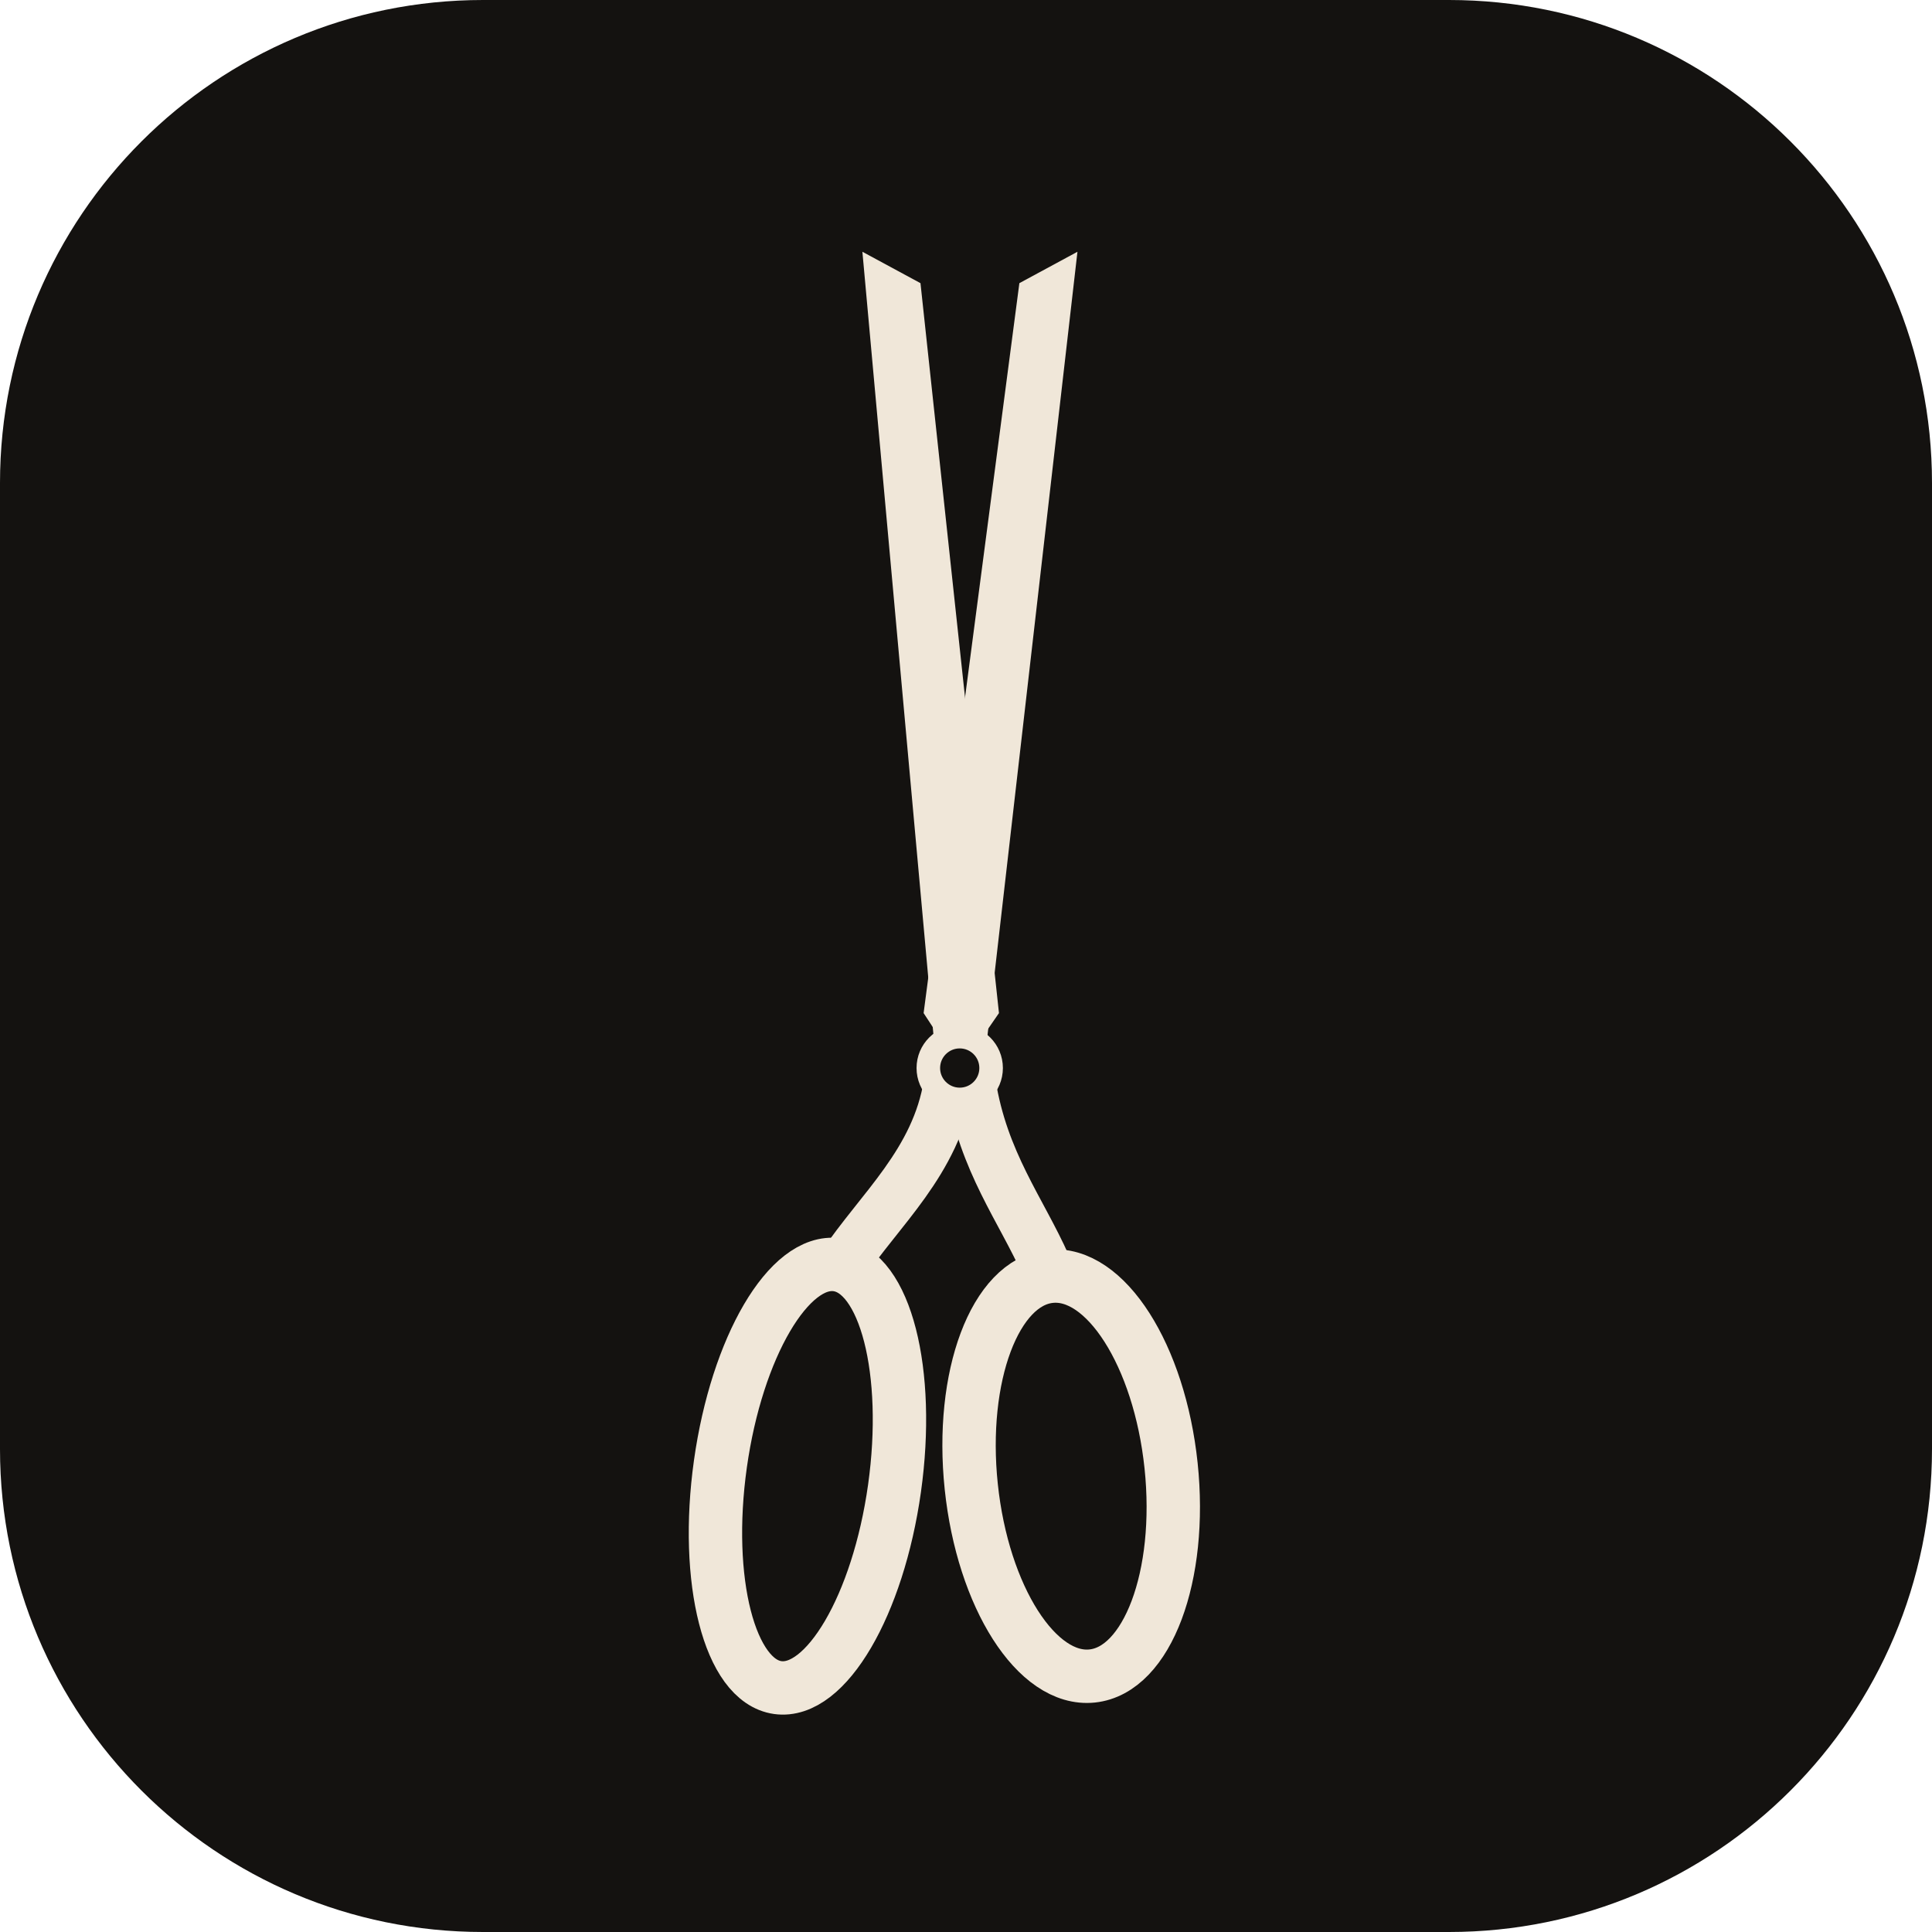
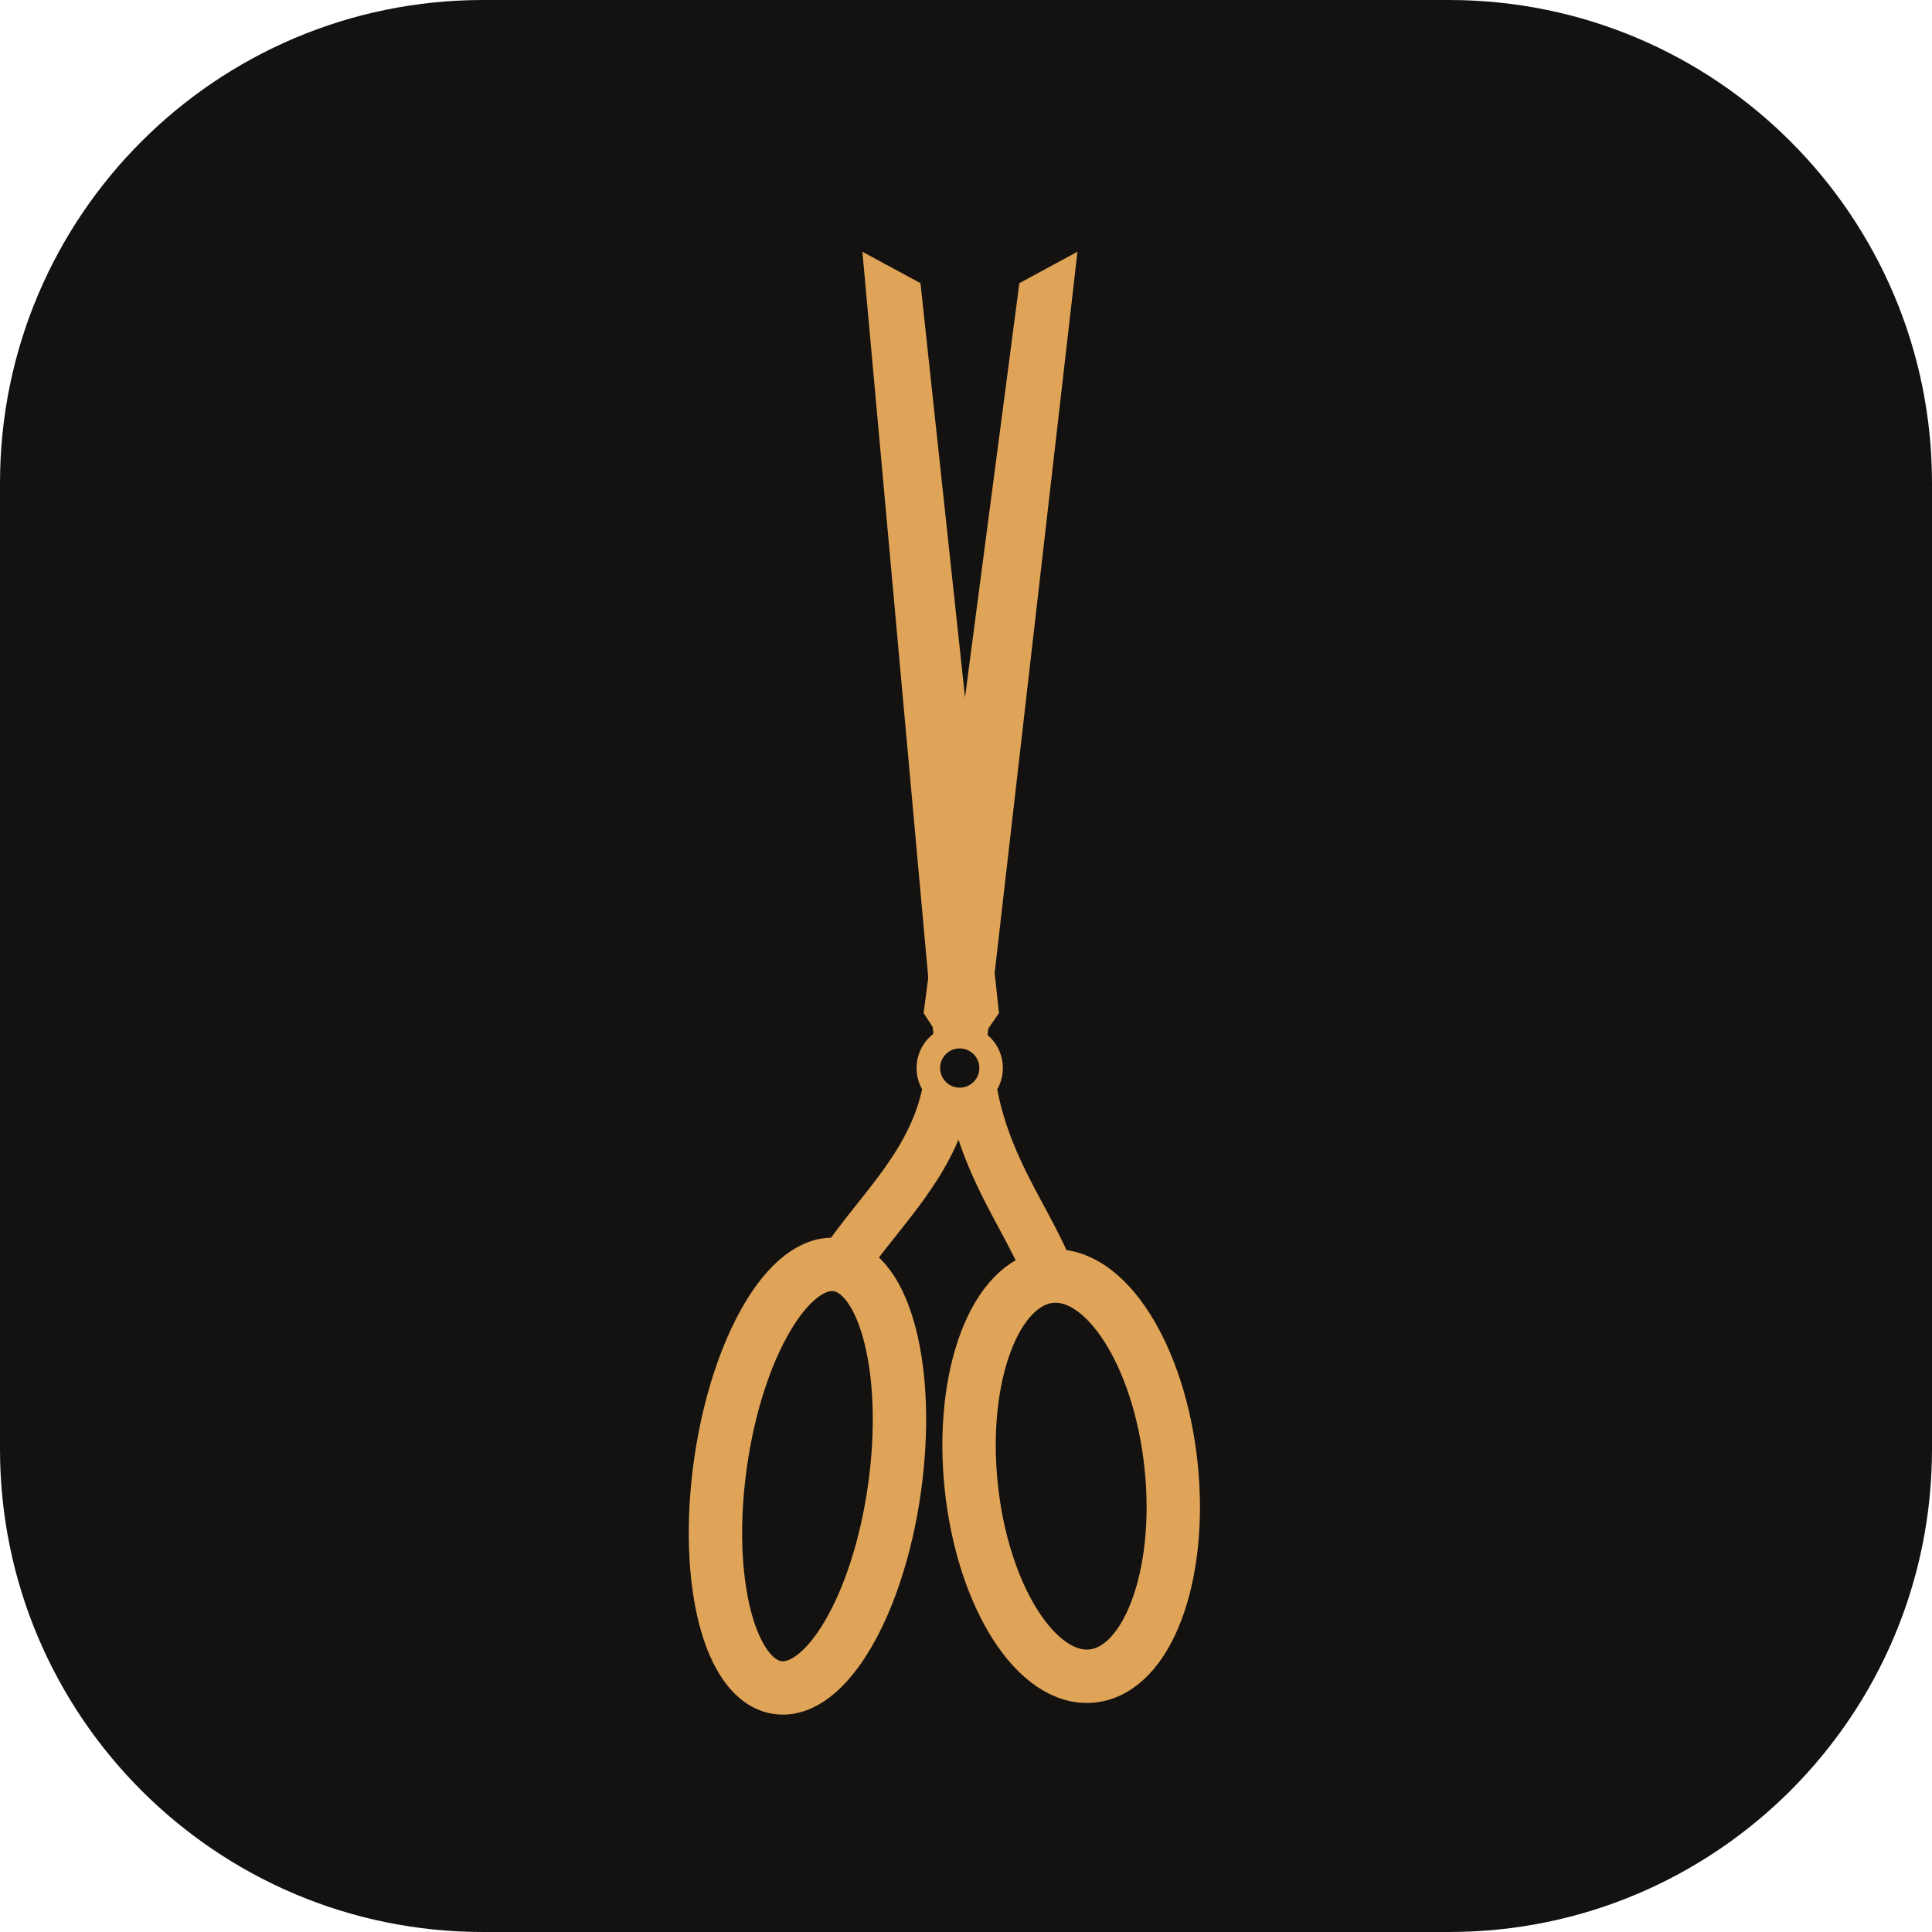
<svg xmlns="http://www.w3.org/2000/svg" viewBox="0 0 64 64">
  <rect width="64" height="64" rx="16" fill="#141210" />
-   <g transform="translate(32 32) scale(0.52) translate(-19.5 -62.5)" fill="none" stroke="#f0e7d9">
-     <path d="M17.8 71 L12.9 17 L16.6 19 L21.6 65.5 Z" fill="#f0e7d9" stroke="none" />
-     <path d="M20.4 71 L26.6 17 L22.9 19 L16.8 65.5 Z" fill="#f0e7d9" stroke="none" />
+   <g transform="translate(32 32) scale(0.52) translate(-19.5 -62.5)" fill="none" stroke="#e0a458">
+     <path d="M17.8 71 L12.9 17 L16.6 19 L21.6 65.5 Z" fill="#e0a458" stroke="none" />
+     <path d="M20.4 71 L26.6 17 L22.9 19 L16.8 65.5 Z" fill="#e0a458" stroke="none" />
    <path d="M18.4 70 C 17.6 75, 14 78, 11.6 81.6" stroke-width="3.2" stroke-linecap="round" />
    <path d="M19.8 70 C 20.6 75, 23 78, 24.6 81.6" stroke-width="3.2" stroke-linecap="round" />
    <ellipse cx="9.4" cy="95" rx="5.6" ry="13.6" stroke-width="3.4" transform="rotate(8 9.4 95)" />
    <ellipse cx="26.2" cy="95" rx="6.4" ry="12.8" stroke-width="3.4" transform="rotate(-6 26.2 95)" />
    <circle cx="19.1" cy="69" r="2" fill="#141210" stroke-width="1.5" />
  </g>
</svg>
